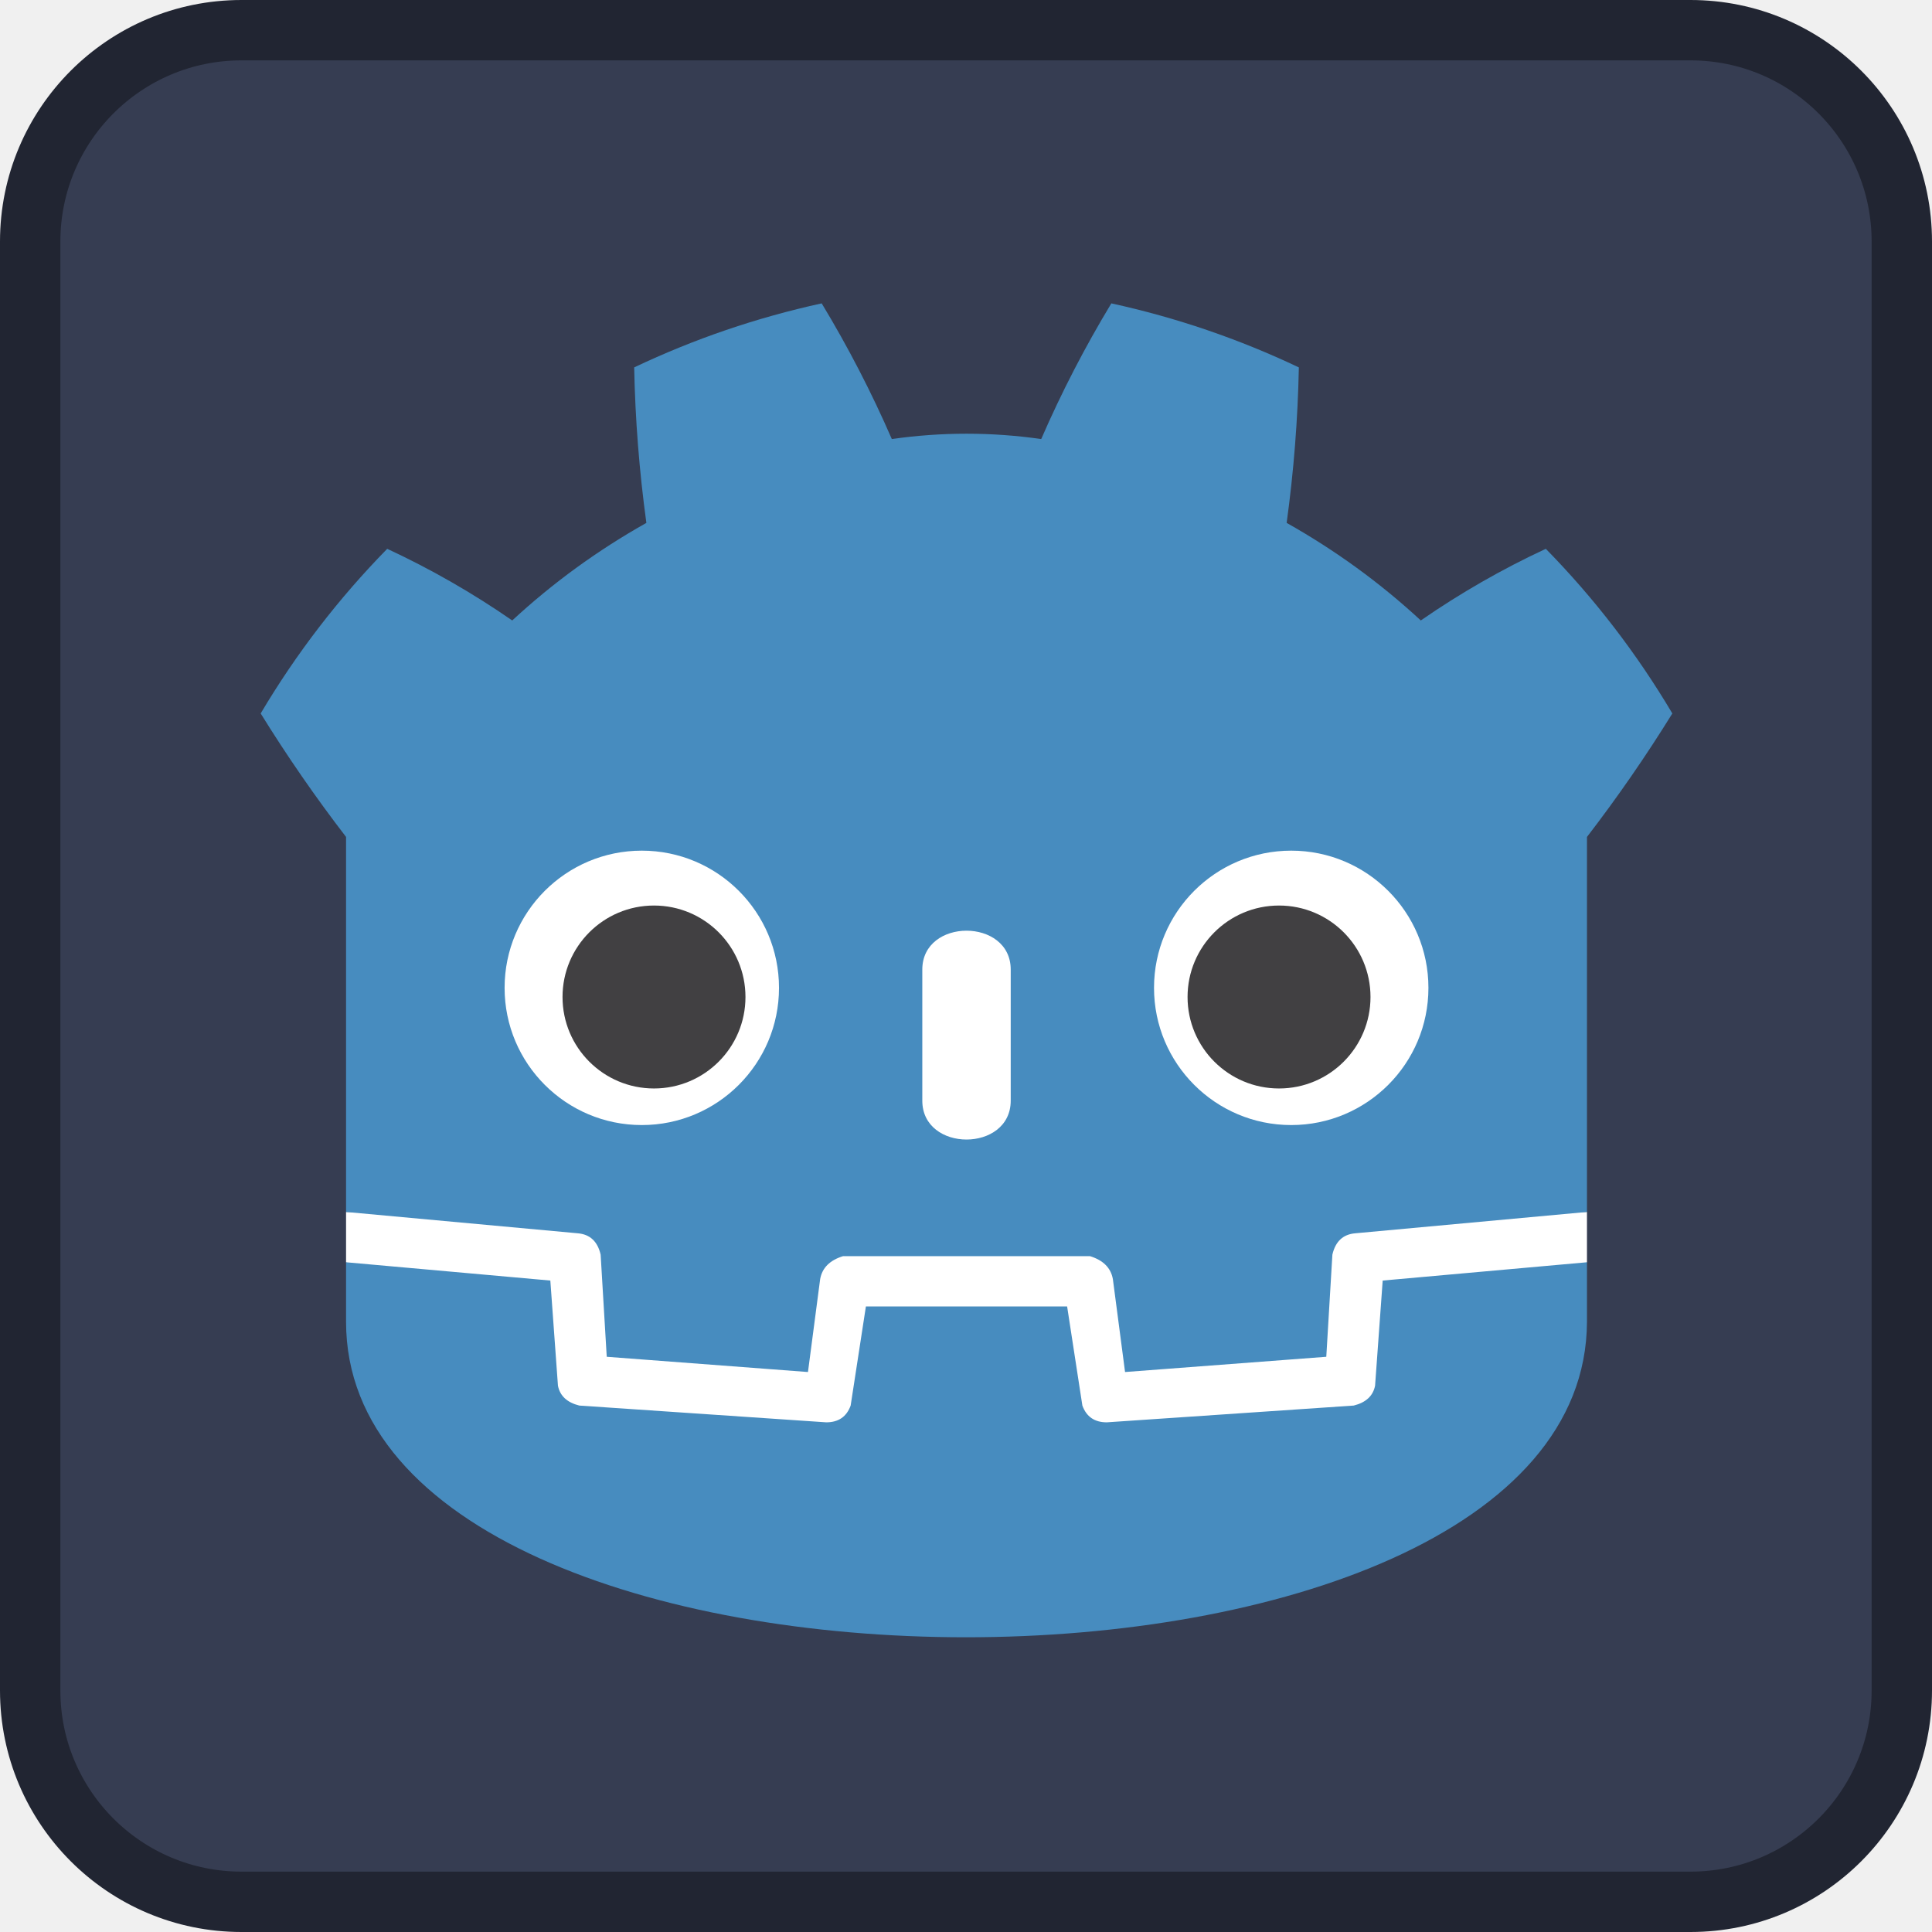
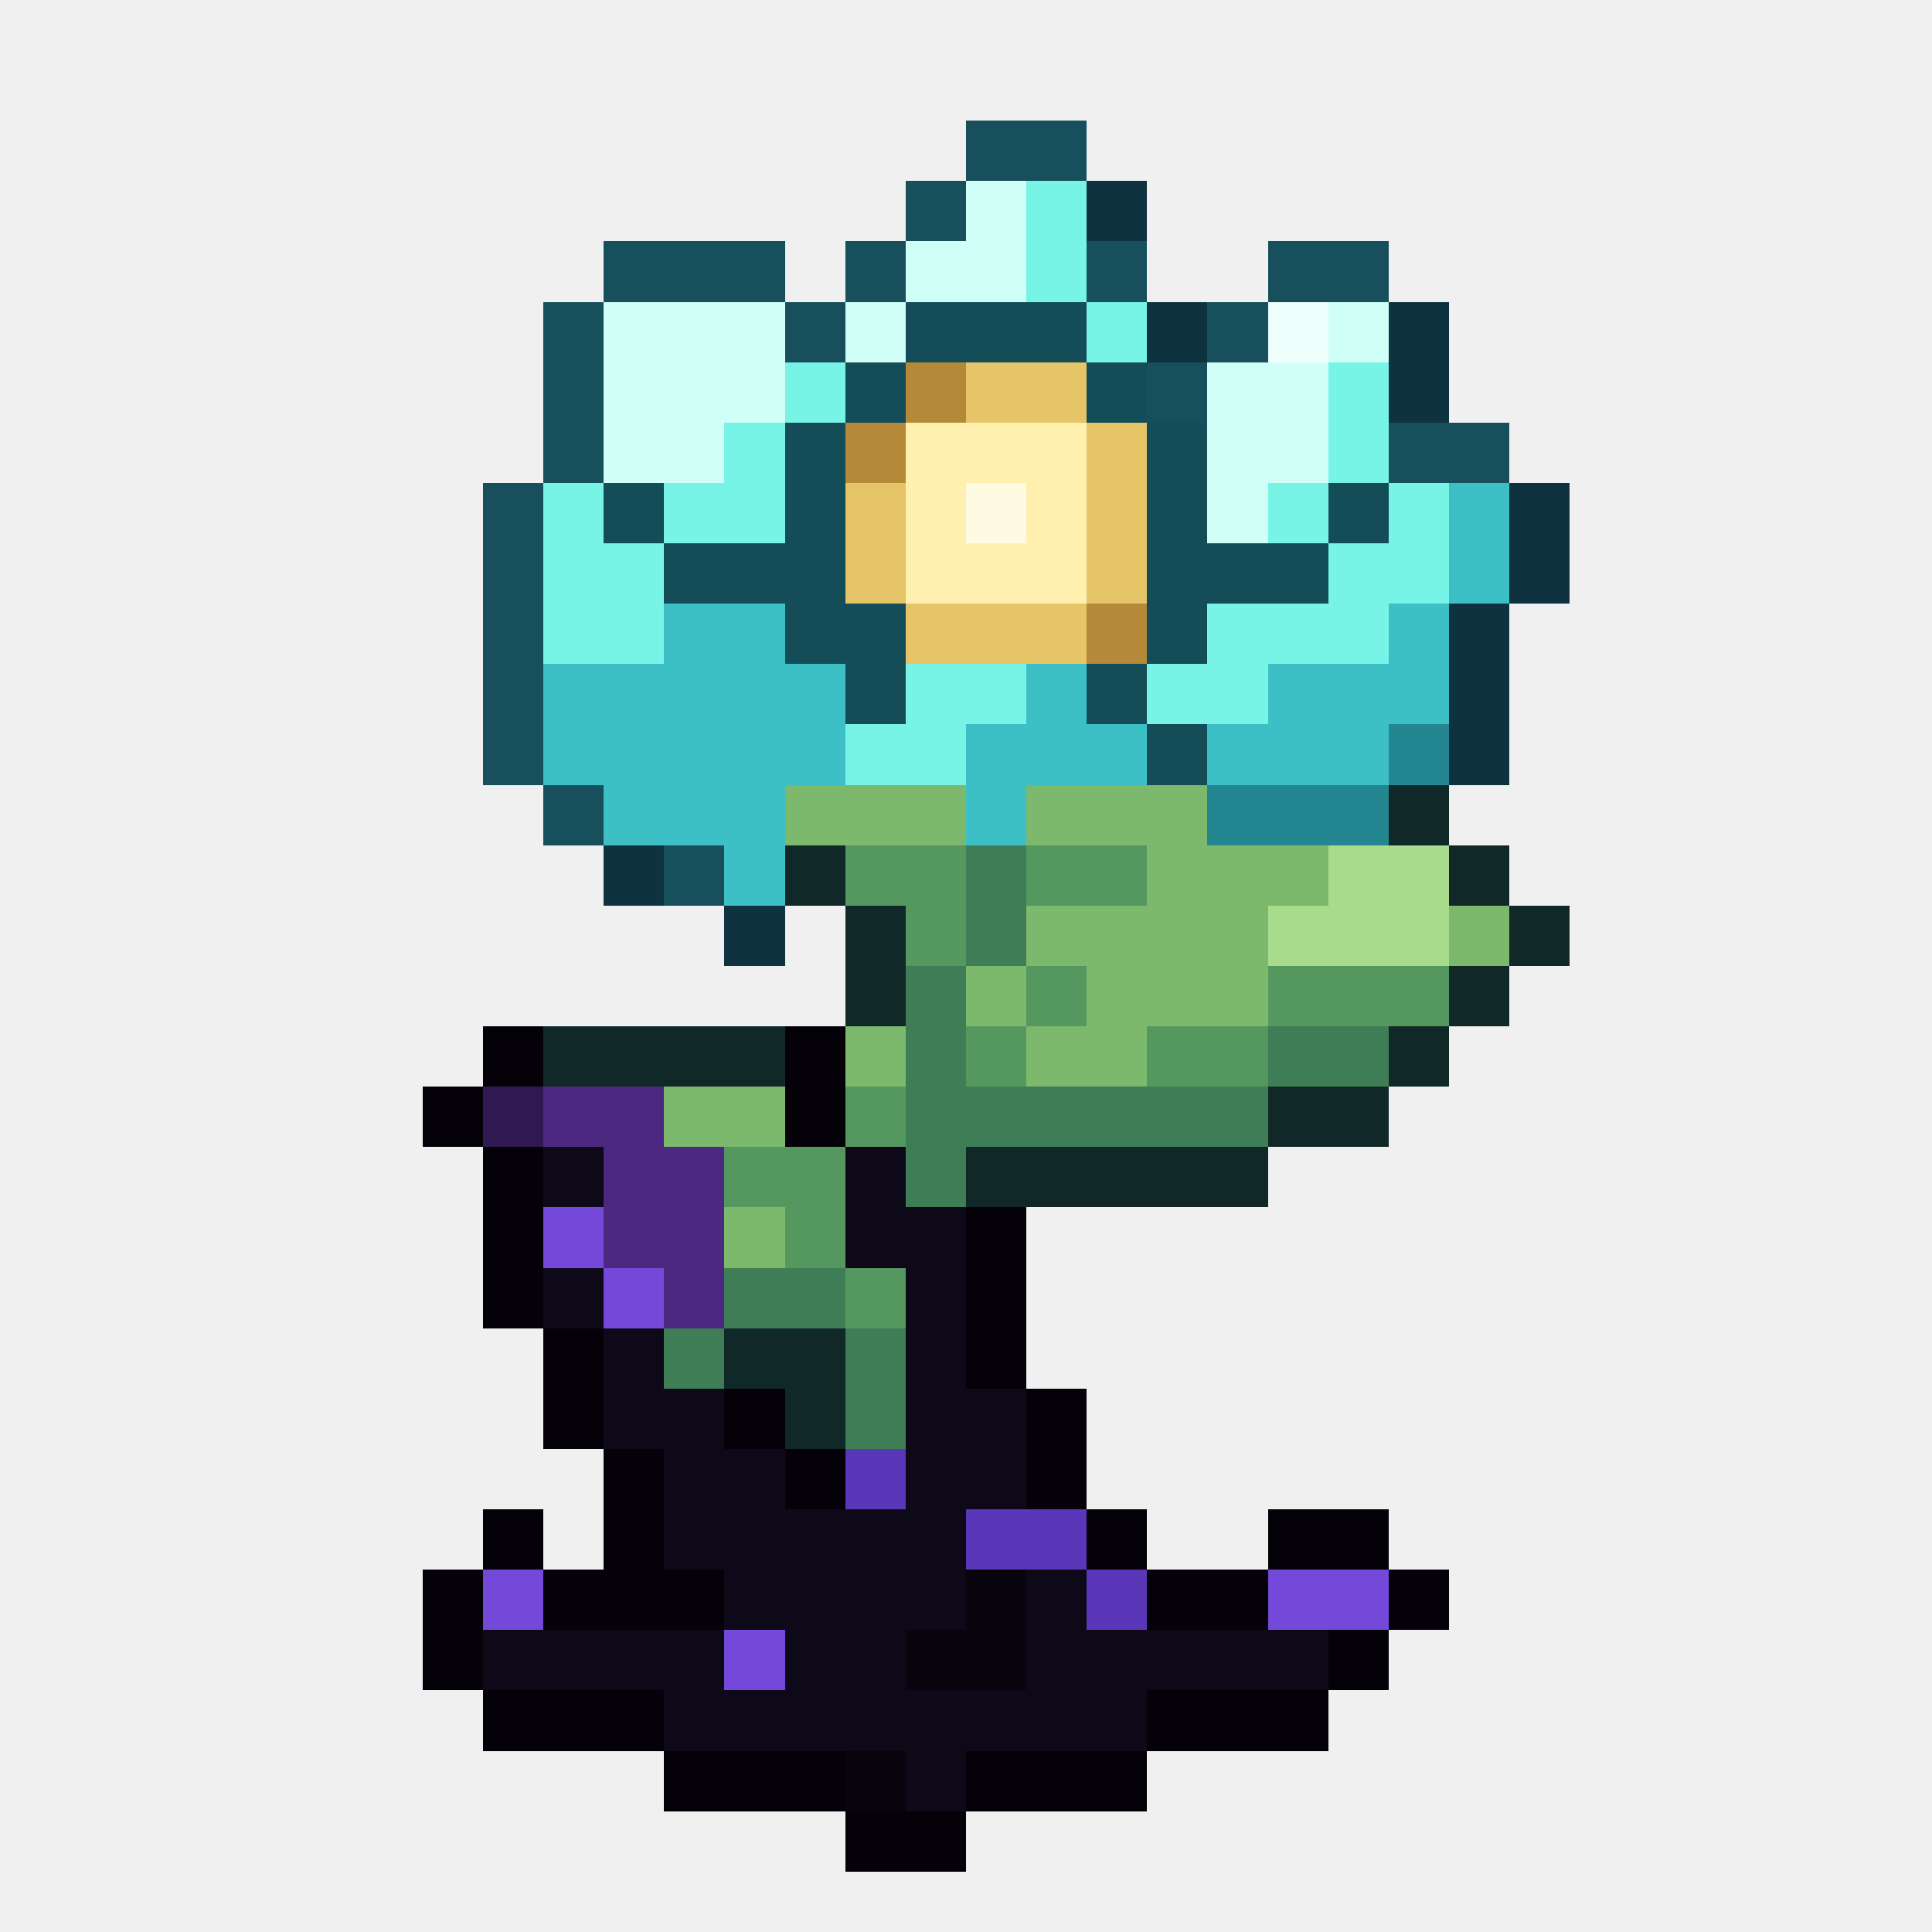
- <svg xmlns="http://www.w3.org/2000/svg" width="128" height="128">
-   <rect width="124" height="124" x="2" y="2" fill="#363d52" stroke="#212532" stroke-width="4" rx="14" />
-   <g fill="#fff" transform="translate(12.322 12.322)scale(.101)">
-     <path d="M105 673v33q407 354 814 0v-33z" />
-     <path fill="#478cbf" d="m105 673 152 14q12 1 15 14l4 67 132 10 8-61q2-11 15-15h162q13 4 15 15l8 61 132-10 4-67q3-13 15-14l152-14V427q30-39 56-81-35-59-83-108-43 20-82 47-40-37-88-64 7-51 8-102-59-28-123-42-26 43-46 89-49-7-98 0-20-46-46-89-64 14-123 42 1 51 8 102-48 27-88 64-39-27-82-47-48 49-83 108 26 42 56 81zm0 33v39c0 276 813 276 814 0v-39l-134 12-5 69q-2 10-14 13l-162 11q-12 0-16-11l-10-65H446l-10 65q-4 11-16 11l-162-11q-12-3-14-13l-5-69z" />
-     <path d="M483 600c0 34 58 34 58 0v-86c0-34-58-34-58 0z" />
-     <circle cx="725" cy="526" r="90" />
-     <circle cx="299" cy="526" r="90" />
-   </g>
-   <g fill="#414042" transform="translate(12.322 12.322)scale(.101)">
-     <circle cx="307" cy="532" r="60" />
-     <circle cx="717" cy="532" r="60" />
-   </g>
+ <svg xmlns="http://www.w3.org/2000/svg" viewBox="0 0 32 32" width="256" height="256" shape-rendering="crispEdges">
+   <rect x="16" y="2" width="2" height="1" fill="#184f5c" />
+   <rect x="15" y="3" width="1" height="1" fill="#184f5c" />
+   <rect x="16" y="3" width="1" height="1" fill="#d0fff8" />
+   <rect x="17" y="3" width="1" height="1" fill="#78f4e6" />
+   <rect x="18" y="3" width="1" height="1" fill="#0e3240" />
+   <rect x="10" y="4" width="3" height="1" fill="#184f5c" />
+   <rect x="14" y="4" width="1" height="1" fill="#184f5c" />
+   <rect x="15" y="4" width="2" height="1" fill="#d0fff8" />
+   <rect x="17" y="4" width="1" height="1" fill="#78f4e6" />
+   <rect x="18" y="4" width="1" height="1" fill="#184f5c" />
+   <rect x="21" y="4" width="2" height="1" fill="#184f5c" />
+   <rect x="9" y="5" width="1" height="1" fill="#184f5c" />
+   <rect x="10" y="5" width="3" height="1" fill="#d0fff8" />
+   <rect x="13" y="5" width="1" height="1" fill="#184f5c" />
+   <rect x="14" y="5" width="1" height="1" fill="#d0fff8" />
+   <rect x="15" y="5" width="3" height="1" fill="#144c58" />
+   <rect x="18" y="5" width="1" height="1" fill="#78f4e6" />
+   <rect x="19" y="5" width="1" height="1" fill="#0e3240" />
+   <rect x="20" y="5" width="1" height="1" fill="#184f5c" />
+   <rect x="21" y="5" width="1" height="1" fill="#eefffc" />
+   <rect x="22" y="5" width="1" height="1" fill="#d0fff8" />
+   <rect x="23" y="5" width="1" height="1" fill="#0e3240" />
+   <rect x="9" y="6" width="1" height="1" fill="#184f5c" />
+   <rect x="10" y="6" width="3" height="1" fill="#d0fff8" />
+   <rect x="13" y="6" width="1" height="1" fill="#78f4e6" />
+   <rect x="14" y="6" width="1" height="1" fill="#144c58" />
+   <rect x="15" y="6" width="1" height="1" fill="#b48a38" />
+   <rect x="16" y="6" width="2" height="1" fill="#e6c468" />
+   <rect x="18" y="6" width="1" height="1" fill="#144c58" />
+   <rect x="19" y="6" width="1" height="1" fill="#184f5c" />
+   <rect x="20" y="6" width="2" height="1" fill="#d0fff8" />
+   <rect x="22" y="6" width="1" height="1" fill="#78f4e6" />
+   <rect x="23" y="6" width="1" height="1" fill="#0e3240" />
+   <rect x="9" y="7" width="1" height="1" fill="#184f5c" />
+   <rect x="10" y="7" width="2" height="1" fill="#d0fff8" />
+   <rect x="12" y="7" width="1" height="1" fill="#78f4e6" />
+   <rect x="13" y="7" width="1" height="1" fill="#144c58" />
+   <rect x="14" y="7" width="1" height="1" fill="#b48a38" />
+   <rect x="15" y="7" width="3" height="1" fill="#fff0b0" />
+   <rect x="18" y="7" width="1" height="1" fill="#e6c468" />
+   <rect x="19" y="7" width="1" height="1" fill="#144c58" />
+   <rect x="20" y="7" width="2" height="1" fill="#d0fff8" />
+   <rect x="22" y="7" width="1" height="1" fill="#78f4e6" />
+   <rect x="23" y="7" width="2" height="1" fill="#184f5c" />
+   <rect x="8" y="8" width="1" height="1" fill="#184f5c" />
+   <rect x="9" y="8" width="1" height="1" fill="#78f4e6" />
+   <rect x="10" y="8" width="1" height="1" fill="#144c58" />
+   <rect x="11" y="8" width="2" height="1" fill="#78f4e6" />
+   <rect x="13" y="8" width="1" height="1" fill="#144c58" />
+   <rect x="14" y="8" width="1" height="1" fill="#e6c468" />
+   <rect x="15" y="8" width="1" height="1" fill="#fff0b0" />
+   <rect x="16" y="8" width="1" height="1" fill="#fffbe2" />
+   <rect x="17" y="8" width="1" height="1" fill="#fff0b0" />
+   <rect x="18" y="8" width="1" height="1" fill="#e6c468" />
+   <rect x="19" y="8" width="1" height="1" fill="#144c58" />
+   <rect x="20" y="8" width="1" height="1" fill="#d0fff8" />
+   <rect x="21" y="8" width="1" height="1" fill="#78f4e6" />
+   <rect x="22" y="8" width="1" height="1" fill="#144c58" />
+   <rect x="23" y="8" width="1" height="1" fill="#78f4e6" />
+   <rect x="24" y="8" width="1" height="1" fill="#3cc0c6" />
+   <rect x="25" y="8" width="1" height="1" fill="#0e3240" />
+   <rect x="8" y="9" width="1" height="1" fill="#184f5c" />
+   <rect x="9" y="9" width="2" height="1" fill="#78f4e6" />
+   <rect x="11" y="9" width="3" height="1" fill="#144c58" />
+   <rect x="14" y="9" width="1" height="1" fill="#e6c468" />
+   <rect x="15" y="9" width="3" height="1" fill="#fff0b0" />
+   <rect x="18" y="9" width="1" height="1" fill="#e6c468" />
+   <rect x="19" y="9" width="3" height="1" fill="#144c58" />
+   <rect x="22" y="9" width="2" height="1" fill="#78f4e6" />
+   <rect x="24" y="9" width="1" height="1" fill="#3cc0c6" />
+   <rect x="25" y="9" width="1" height="1" fill="#0e3240" />
+   <rect x="8" y="10" width="1" height="1" fill="#184f5c" />
+   <rect x="9" y="10" width="2" height="1" fill="#78f4e6" />
+   <rect x="11" y="10" width="2" height="1" fill="#3cc0c6" />
+   <rect x="13" y="10" width="2" height="1" fill="#144c58" />
+   <rect x="15" y="10" width="3" height="1" fill="#e6c468" />
+   <rect x="18" y="10" width="1" height="1" fill="#b48a38" />
+   <rect x="19" y="10" width="1" height="1" fill="#144c58" />
+   <rect x="20" y="10" width="3" height="1" fill="#78f4e6" />
+   <rect x="23" y="10" width="1" height="1" fill="#3cc0c6" />
+   <rect x="24" y="10" width="1" height="1" fill="#0e3240" />
+   <rect x="8" y="11" width="1" height="1" fill="#184f5c" />
+   <rect x="9" y="11" width="5" height="1" fill="#3cc0c6" />
+   <rect x="14" y="11" width="1" height="1" fill="#144c58" />
+   <rect x="15" y="11" width="2" height="1" fill="#78f4e6" />
+   <rect x="17" y="11" width="1" height="1" fill="#3cc0c6" />
+   <rect x="18" y="11" width="1" height="1" fill="#144c58" />
+   <rect x="19" y="11" width="2" height="1" fill="#78f4e6" />
+   <rect x="21" y="11" width="3" height="1" fill="#3cc0c6" />
+   <rect x="24" y="11" width="1" height="1" fill="#0e3240" />
+   <rect x="8" y="12" width="1" height="1" fill="#184f5c" />
+   <rect x="9" y="12" width="5" height="1" fill="#3cc0c6" />
+   <rect x="14" y="12" width="2" height="1" fill="#78f4e6" />
+   <rect x="16" y="12" width="3" height="1" fill="#3cc0c6" />
+   <rect x="19" y="12" width="1" height="1" fill="#144c58" />
+   <rect x="20" y="12" width="3" height="1" fill="#3cc0c6" />
+   <rect x="23" y="12" width="1" height="1" fill="#248690" />
+   <rect x="24" y="12" width="1" height="1" fill="#0e3240" />
+   <rect x="9" y="13" width="1" height="1" fill="#184f5c" />
+   <rect x="10" y="13" width="3" height="1" fill="#3cc0c6" />
+   <rect x="13" y="13" width="3" height="1" fill="#7cb96d" />
+   <rect x="16" y="13" width="1" height="1" fill="#3cc0c6" />
+   <rect x="17" y="13" width="3" height="1" fill="#7cb96d" />
+   <rect x="20" y="13" width="3" height="1" fill="#248690" />
+   <rect x="23" y="13" width="1" height="1" fill="#112828" />
+   <rect x="10" y="14" width="1" height="1" fill="#0e3240" />
+   <rect x="11" y="14" width="1" height="1" fill="#184f5c" />
+   <rect x="12" y="14" width="1" height="1" fill="#3cc0c6" />
+   <rect x="13" y="14" width="1" height="1" fill="#112828" />
+   <rect x="14" y="14" width="2" height="1" fill="#55985f" />
+   <rect x="16" y="14" width="1" height="1" fill="#3e7d56" />
+   <rect x="17" y="14" width="2" height="1" fill="#55985f" />
+   <rect x="19" y="14" width="3" height="1" fill="#7cb96d" />
+   <rect x="22" y="14" width="2" height="1" fill="#a8dc8c" />
+   <rect x="24" y="14" width="1" height="1" fill="#112828" />
+   <rect x="12" y="15" width="1" height="1" fill="#0e3240" />
+   <rect x="14" y="15" width="1" height="1" fill="#112828" />
+   <rect x="15" y="15" width="1" height="1" fill="#55985f" />
+   <rect x="16" y="15" width="1" height="1" fill="#3e7d56" />
+   <rect x="17" y="15" width="4" height="1" fill="#7cb96d" />
+   <rect x="21" y="15" width="3" height="1" fill="#a8dc8c" />
+   <rect x="24" y="15" width="1" height="1" fill="#7cb96d" />
+   <rect x="25" y="15" width="1" height="1" fill="#112828" />
+   <rect x="14" y="16" width="1" height="1" fill="#112828" />
+   <rect x="15" y="16" width="1" height="1" fill="#3e7d56" />
+   <rect x="16" y="16" width="1" height="1" fill="#7cb96d" />
+   <rect x="17" y="16" width="1" height="1" fill="#55985f" />
+   <rect x="18" y="16" width="3" height="1" fill="#7cb96d" />
+   <rect x="21" y="16" width="3" height="1" fill="#55985f" />
+   <rect x="24" y="16" width="1" height="1" fill="#112828" />
+   <rect x="8" y="17" width="1" height="1" fill="#040208" />
+   <rect x="9" y="17" width="4" height="1" fill="#112828" />
+   <rect x="13" y="17" width="1" height="1" fill="#040208" />
+   <rect x="14" y="17" width="1" height="1" fill="#7cb96d" />
+   <rect x="15" y="17" width="1" height="1" fill="#3e7d56" />
+   <rect x="16" y="17" width="1" height="1" fill="#55985f" />
+   <rect x="17" y="17" width="2" height="1" fill="#7cb96d" />
+   <rect x="19" y="17" width="2" height="1" fill="#55985f" />
+   <rect x="21" y="17" width="2" height="1" fill="#3e7d56" />
+   <rect x="23" y="17" width="1" height="1" fill="#112828" />
+   <rect x="7" y="18" width="1" height="1" fill="#040208" />
+   <rect x="8" y="18" width="1" height="1" fill="#301950" />
+   <rect x="9" y="18" width="2" height="1" fill="#4d2880" />
+   <rect x="11" y="18" width="2" height="1" fill="#7cb96d" />
+   <rect x="13" y="18" width="1" height="1" fill="#040208" />
+   <rect x="14" y="18" width="1" height="1" fill="#55985f" />
+   <rect x="15" y="18" width="6" height="1" fill="#3e7d56" />
+   <rect x="21" y="18" width="2" height="1" fill="#112828" />
+   <rect x="8" y="19" width="1" height="1" fill="#040208" />
+   <rect x="9" y="19" width="1" height="1" fill="#0e0919" />
+   <rect x="10" y="19" width="2" height="1" fill="#4d2880" />
+   <rect x="12" y="19" width="2" height="1" fill="#55985f" />
+   <rect x="14" y="19" width="1" height="1" fill="#0e0919" />
+   <rect x="15" y="19" width="1" height="1" fill="#3e7d56" />
+   <rect x="16" y="19" width="5" height="1" fill="#112828" />
+   <rect x="8" y="20" width="1" height="1" fill="#040208" />
+   <rect x="9" y="20" width="1" height="1" fill="#7448d8" />
+   <rect x="10" y="20" width="2" height="1" fill="#4d2880" />
+   <rect x="12" y="20" width="1" height="1" fill="#7cb96d" />
+   <rect x="13" y="20" width="1" height="1" fill="#55985f" />
+   <rect x="14" y="20" width="2" height="1" fill="#0e0919" />
+   <rect x="16" y="20" width="1" height="1" fill="#040208" />
+   <rect x="8" y="21" width="1" height="1" fill="#040208" />
+   <rect x="9" y="21" width="1" height="1" fill="#0e0919" />
+   <rect x="10" y="21" width="1" height="1" fill="#7448d8" />
+   <rect x="11" y="21" width="1" height="1" fill="#4d2880" />
+   <rect x="12" y="21" width="2" height="1" fill="#3e7d56" />
+   <rect x="14" y="21" width="1" height="1" fill="#55985f" />
+   <rect x="15" y="21" width="1" height="1" fill="#0e0919" />
+   <rect x="16" y="21" width="1" height="1" fill="#040208" />
+   <rect x="9" y="22" width="1" height="1" fill="#040208" />
+   <rect x="10" y="22" width="1" height="1" fill="#0e0919" />
+   <rect x="11" y="22" width="1" height="1" fill="#3e7d56" />
+   <rect x="12" y="22" width="2" height="1" fill="#112828" />
+   <rect x="14" y="22" width="1" height="1" fill="#3e7d56" />
+   <rect x="15" y="22" width="1" height="1" fill="#0e0919" />
+   <rect x="16" y="22" width="1" height="1" fill="#040208" />
+   <rect x="9" y="23" width="1" height="1" fill="#040208" />
+   <rect x="10" y="23" width="2" height="1" fill="#0e0919" />
+   <rect x="12" y="23" width="1" height="1" fill="#040208" />
+   <rect x="13" y="23" width="1" height="1" fill="#112828" />
+   <rect x="14" y="23" width="1" height="1" fill="#3e7d56" />
+   <rect x="15" y="23" width="2" height="1" fill="#0e0919" />
+   <rect x="17" y="23" width="1" height="1" fill="#040208" />
+   <rect x="10" y="24" width="1" height="1" fill="#040208" />
+   <rect x="11" y="24" width="2" height="1" fill="#0e0919" />
+   <rect x="13" y="24" width="1" height="1" fill="#040208" />
+   <rect x="14" y="24" width="1" height="1" fill="#5a36b8" />
+   <rect x="15" y="24" width="2" height="1" fill="#0e0919" />
+   <rect x="17" y="24" width="1" height="1" fill="#040208" />
+   <rect x="8" y="25" width="1" height="1" fill="#040208" />
+   <rect x="10" y="25" width="1" height="1" fill="#040208" />
+   <rect x="11" y="25" width="5" height="1" fill="#0e0919" />
+   <rect x="16" y="25" width="2" height="1" fill="#5a36b8" />
+   <rect x="18" y="25" width="1" height="1" fill="#040208" />
+   <rect x="21" y="25" width="2" height="1" fill="#040208" />
+   <rect x="7" y="26" width="1" height="1" fill="#040208" />
+   <rect x="8" y="26" width="1" height="1" fill="#7448d8" />
+   <rect x="9" y="26" width="3" height="1" fill="#040208" />
+   <rect x="12" y="26" width="4" height="1" fill="#0e0919" />
+   <rect x="16" y="26" width="1" height="1" fill="#07040d" />
+   <rect x="17" y="26" width="1" height="1" fill="#0e0919" />
+   <rect x="18" y="26" width="1" height="1" fill="#5a36b8" />
+   <rect x="19" y="26" width="2" height="1" fill="#040208" />
+   <rect x="21" y="26" width="2" height="1" fill="#7448d8" />
+   <rect x="23" y="26" width="1" height="1" fill="#040208" />
+   <rect x="7" y="27" width="1" height="1" fill="#040208" />
+   <rect x="8" y="27" width="4" height="1" fill="#0e0919" />
+   <rect x="12" y="27" width="1" height="1" fill="#7448d8" />
+   <rect x="13" y="27" width="2" height="1" fill="#0e0919" />
+   <rect x="15" y="27" width="2" height="1" fill="#07040d" />
+   <rect x="17" y="27" width="5" height="1" fill="#0e0919" />
+   <rect x="22" y="27" width="1" height="1" fill="#040208" />
+   <rect x="8" y="28" width="3" height="1" fill="#040208" />
+   <rect x="11" y="28" width="8" height="1" fill="#0e0919" />
+   <rect x="19" y="28" width="3" height="1" fill="#040208" />
+   <rect x="11" y="29" width="3" height="1" fill="#040208" />
+   <rect x="14" y="29" width="1" height="1" fill="#07040d" />
+   <rect x="15" y="29" width="1" height="1" fill="#0e0919" />
+   <rect x="16" y="29" width="3" height="1" fill="#040208" />
+   <rect x="14" y="30" width="2" height="1" fill="#040208" />
</svg>
